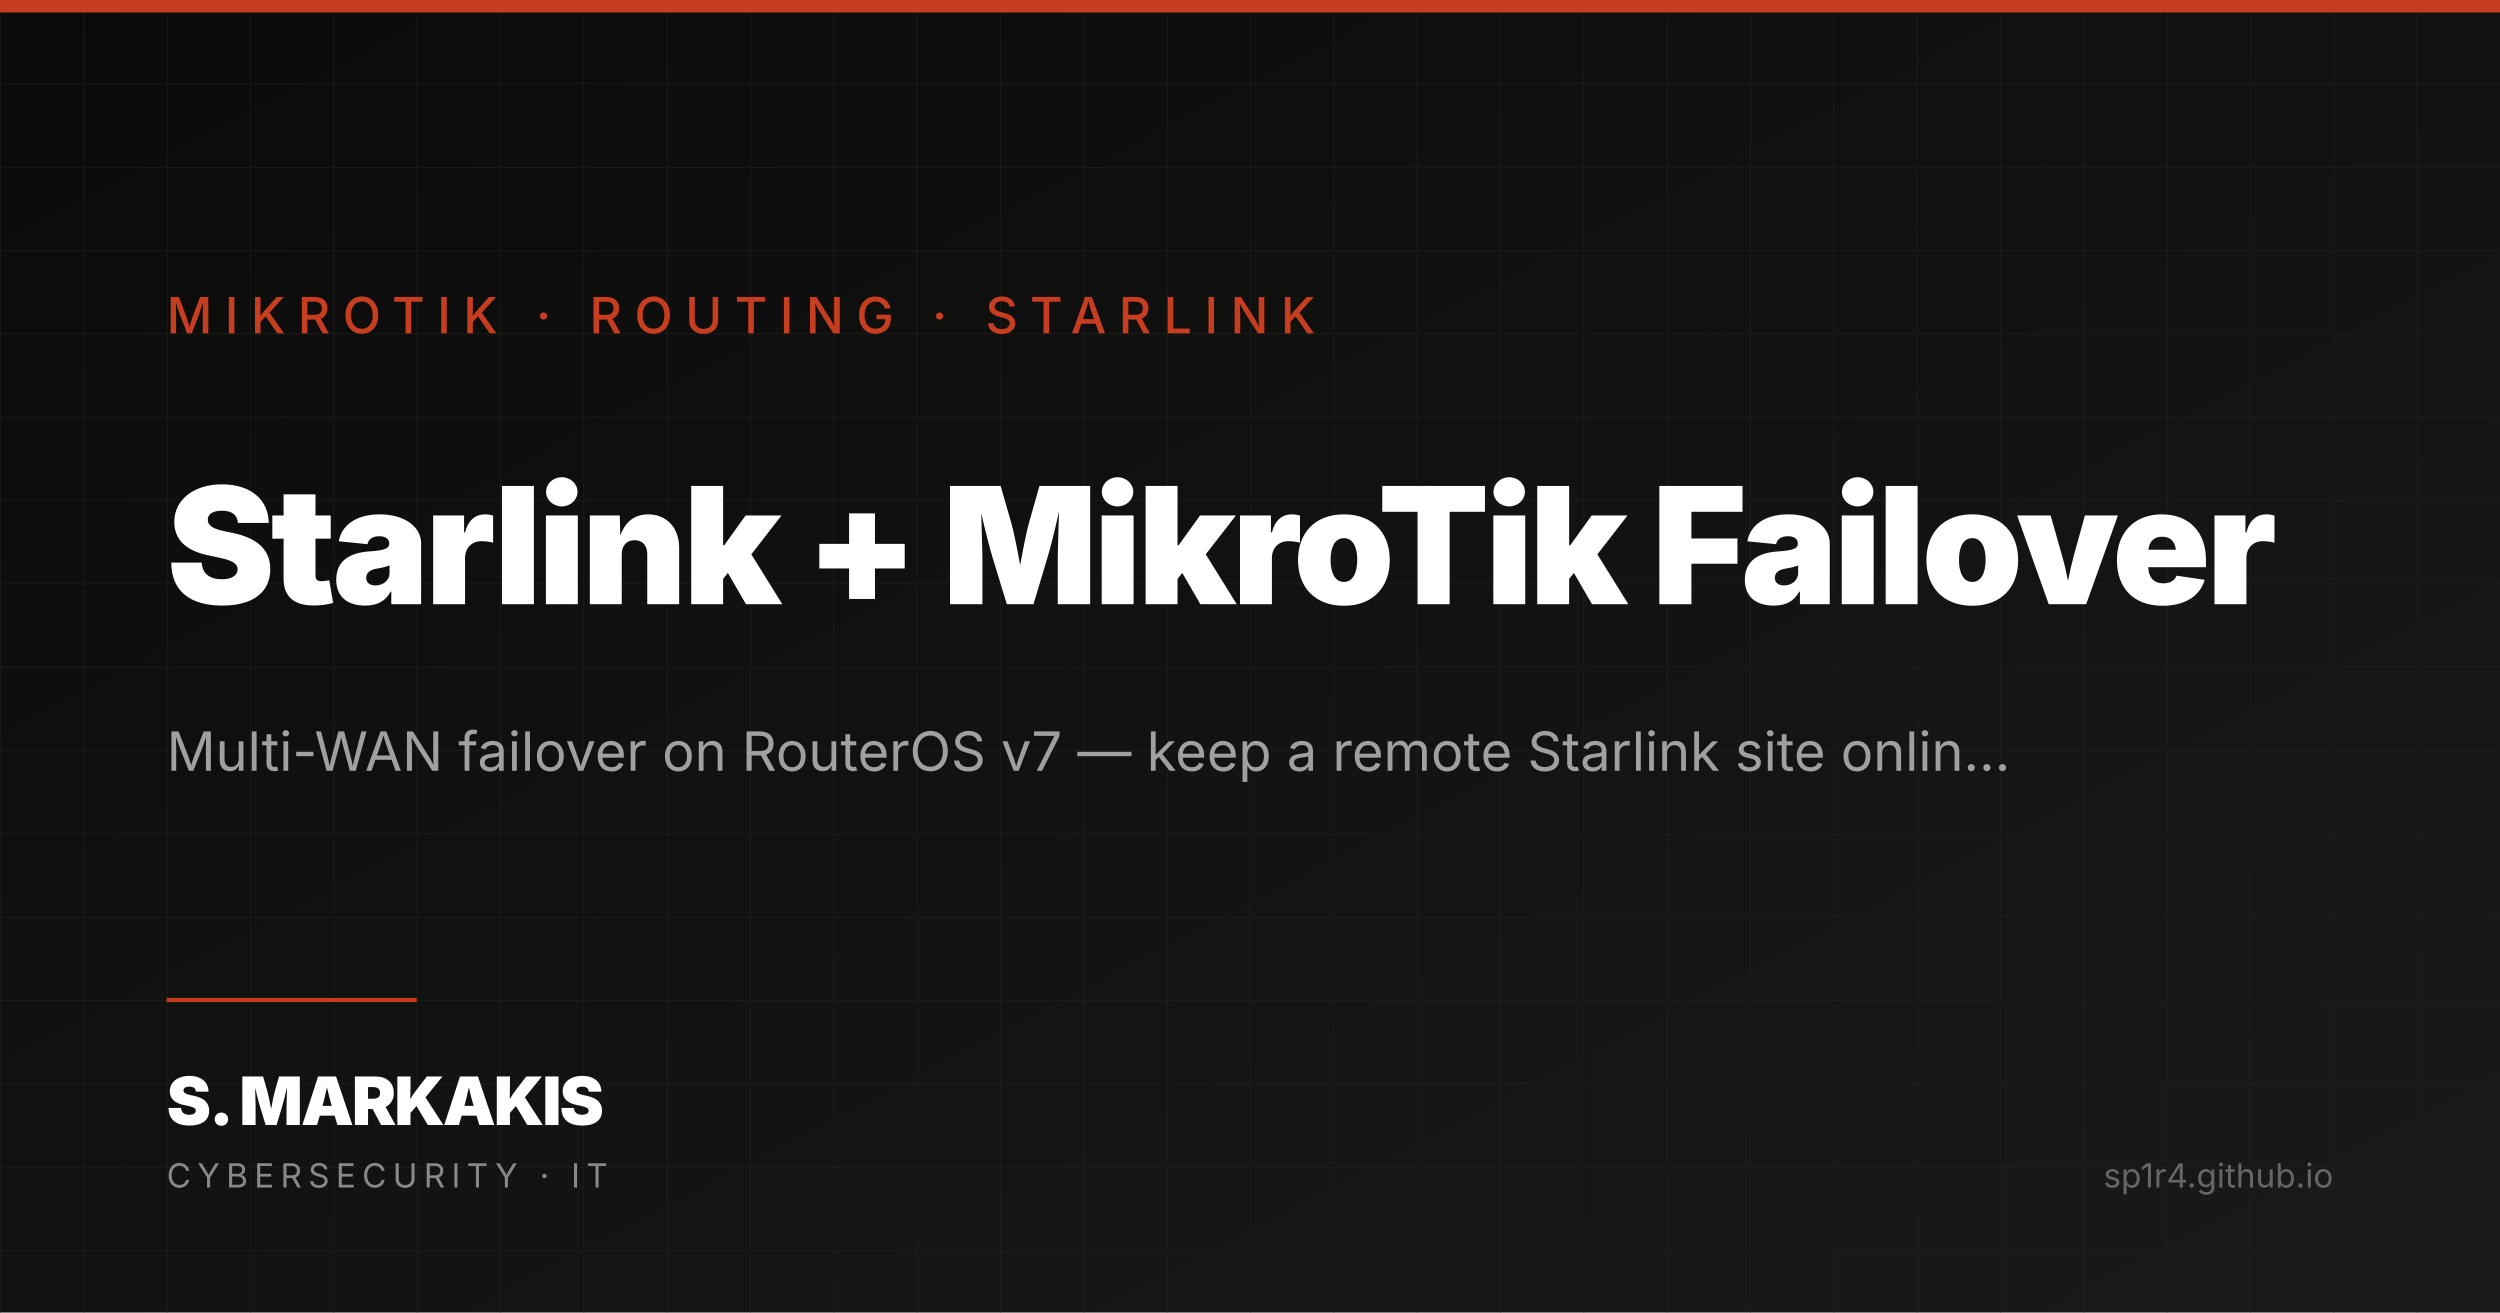
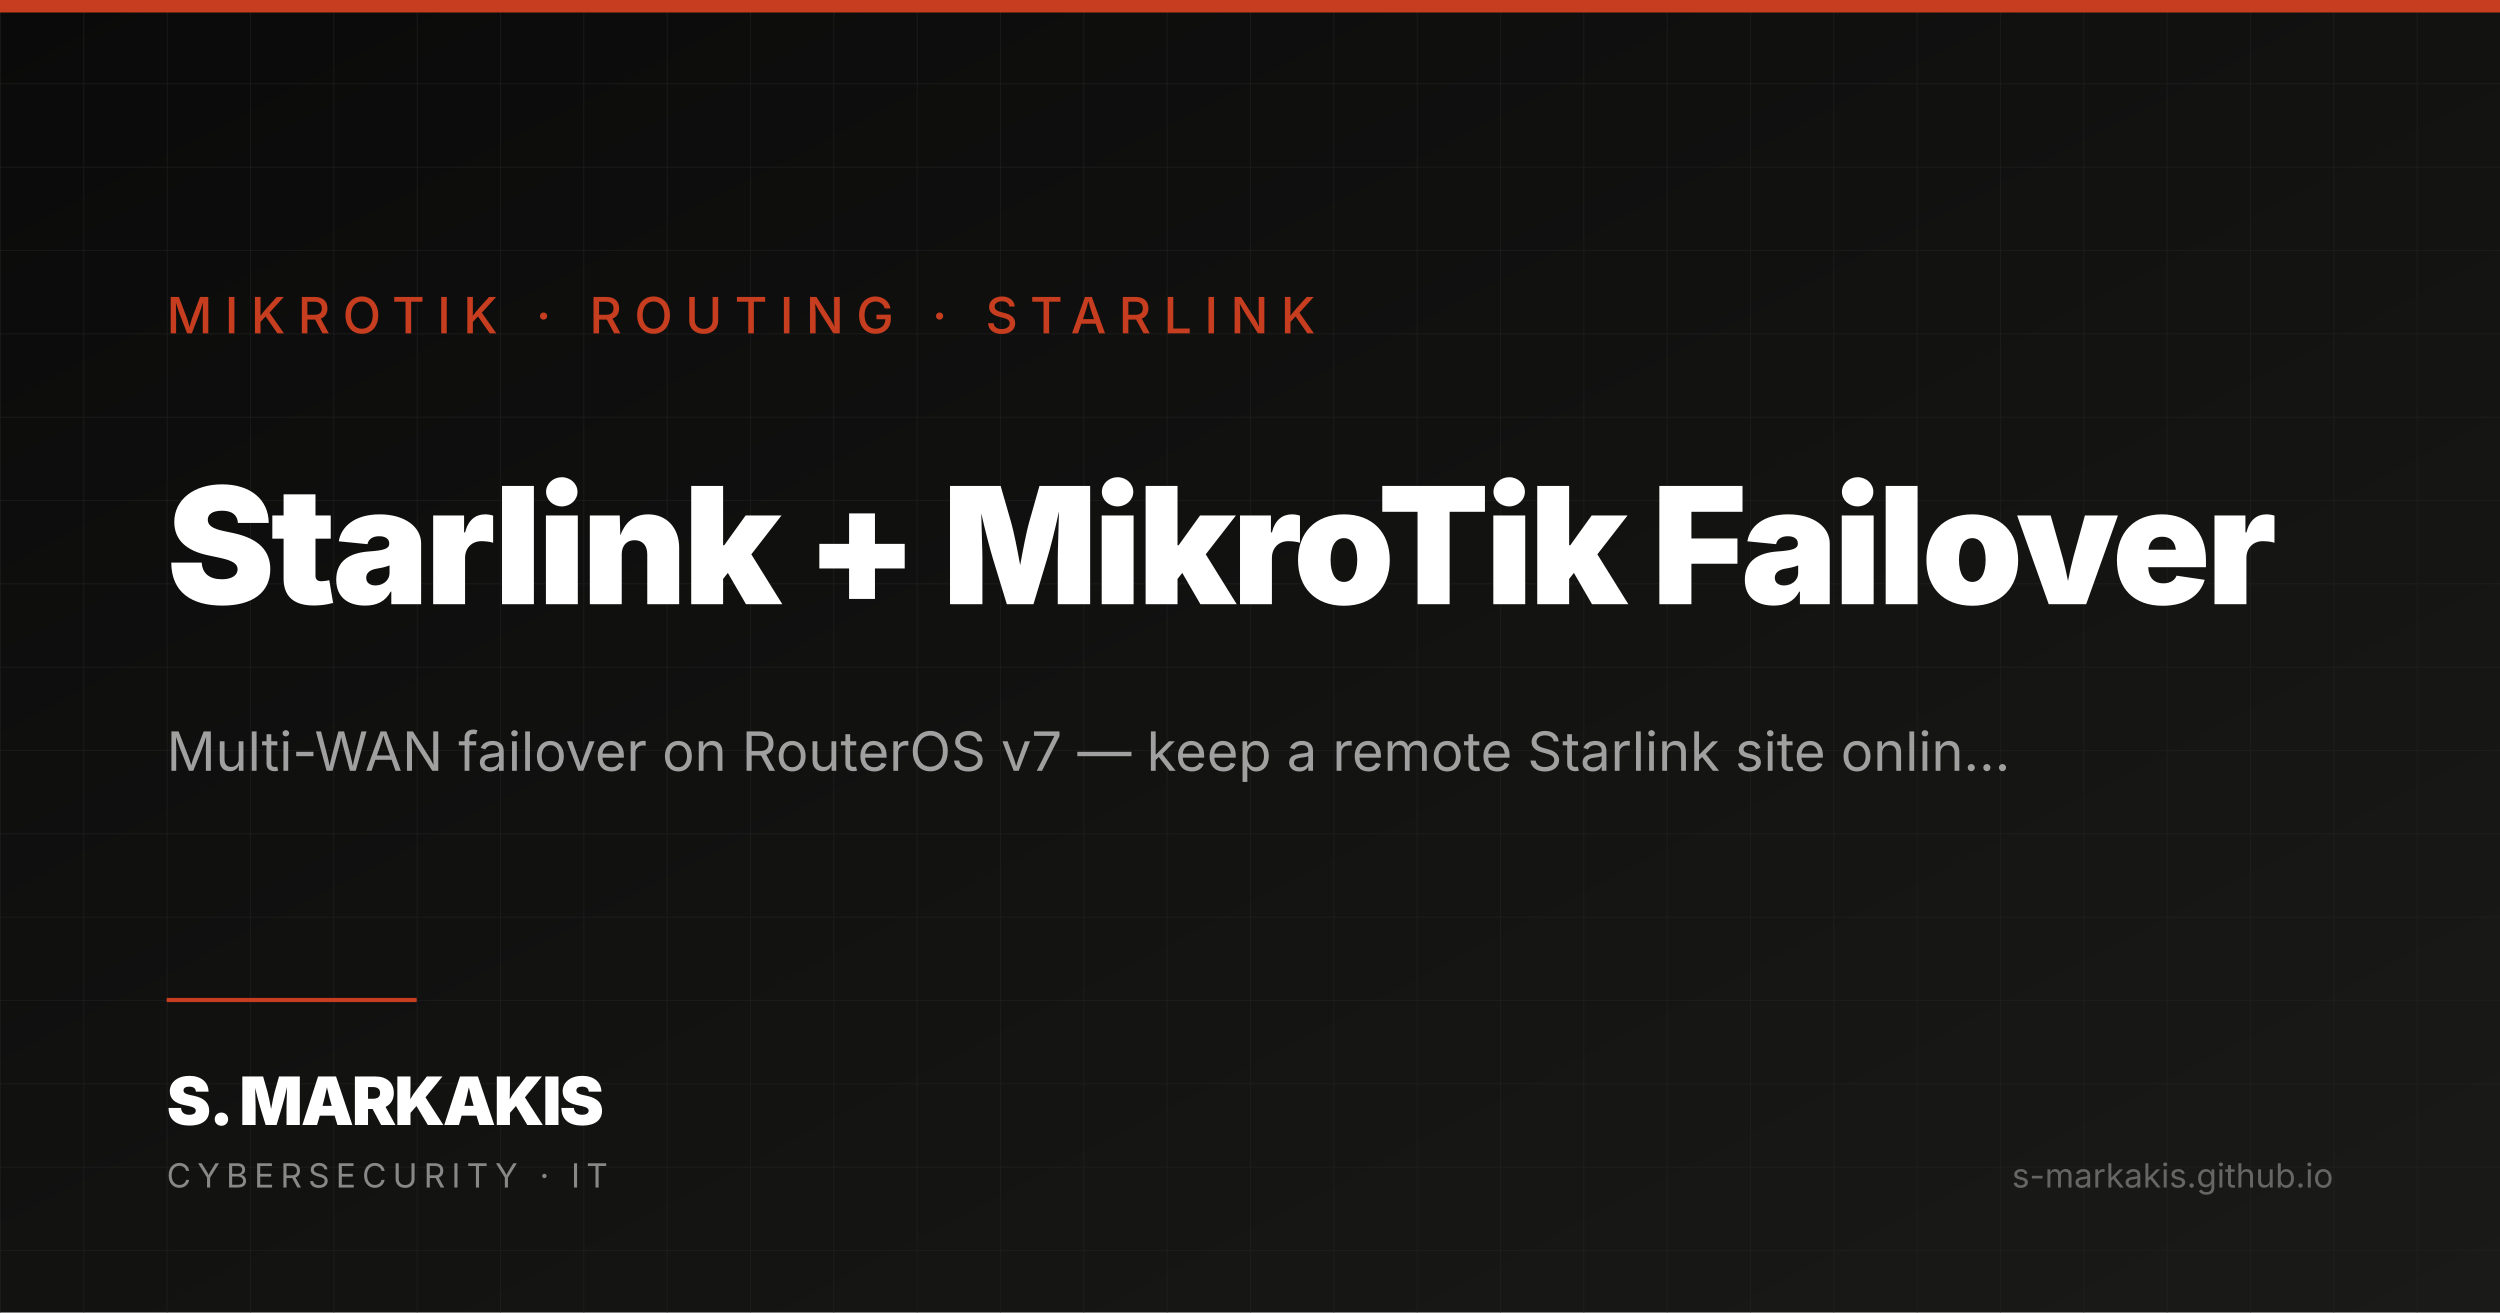
<svg xmlns="http://www.w3.org/2000/svg" viewBox="0 0 1200 630" width="1200" height="630">
  <defs>
    <linearGradient id="bg" x1="0" y1="0" x2="1" y2="1">
      <stop offset="0%" stop-color="#0a0a0a" />
      <stop offset="100%" stop-color="#1a1a18" />
    </linearGradient>
    <pattern id="grid" width="40" height="40" patternUnits="userSpaceOnUse">
      <path d="M 40 0 L 0 0 0 40" fill="none" stroke="#222" stroke-width="0.5" />
    </pattern>
  </defs>
  <rect width="1200" height="630" fill="url(#bg)" />
  <rect width="1200" height="630" fill="url(#grid)" />
  <rect x="0" y="0" width="1200" height="6" fill="#c63d1f" />
  <text x="80" y="160" font-family="Inter, Helvetica, Arial, sans-serif" font-size="24" font-weight="500" fill="#c63d1f" letter-spacing="6">MIKROTIK · ROUTING · STARLINK</text>
  <text x="80" y="290" font-family="Inter, Helvetica, Arial, sans-serif" font-size="78" font-weight="900" fill="#ffffff" letter-spacing="-2">Starlink + MikroTik Failover</text>
  <text x="80" y="370" font-family="Inter, Helvetica, Arial, sans-serif" font-size="26" font-weight="400" fill="#a0a0a0">Multi-WAN failover on RouterOS v7 — keep a remote Starlink site onlin…</text>
  <line x1="80" y1="480" x2="200" y2="480" stroke="#c63d1f" stroke-width="2" />
  <text x="80" y="540" font-family="Inter, Helvetica, Arial, sans-serif" font-size="32" font-weight="900" fill="#ffffff" letter-spacing="-1">S. MARKAKIS</text>
  <text x="80" y="570" font-family="Inter, Helvetica, Arial, sans-serif" font-size="16" font-weight="400" fill="#888" letter-spacing="3">CYBERSECURITY · IT</text>
-   <text x="1120" y="570" font-family="Inter, Helvetica, Arial, sans-serif" font-size="16" font-weight="400" fill="#666" text-anchor="end">sp1r4.github.io</text>
+   <text x="1120" y="570" font-family="Inter, Helvetica, Arial, sans-serif" font-size="16" font-weight="400" fill="#666" text-anchor="end">s-markakis.github.io</text>
</svg>
